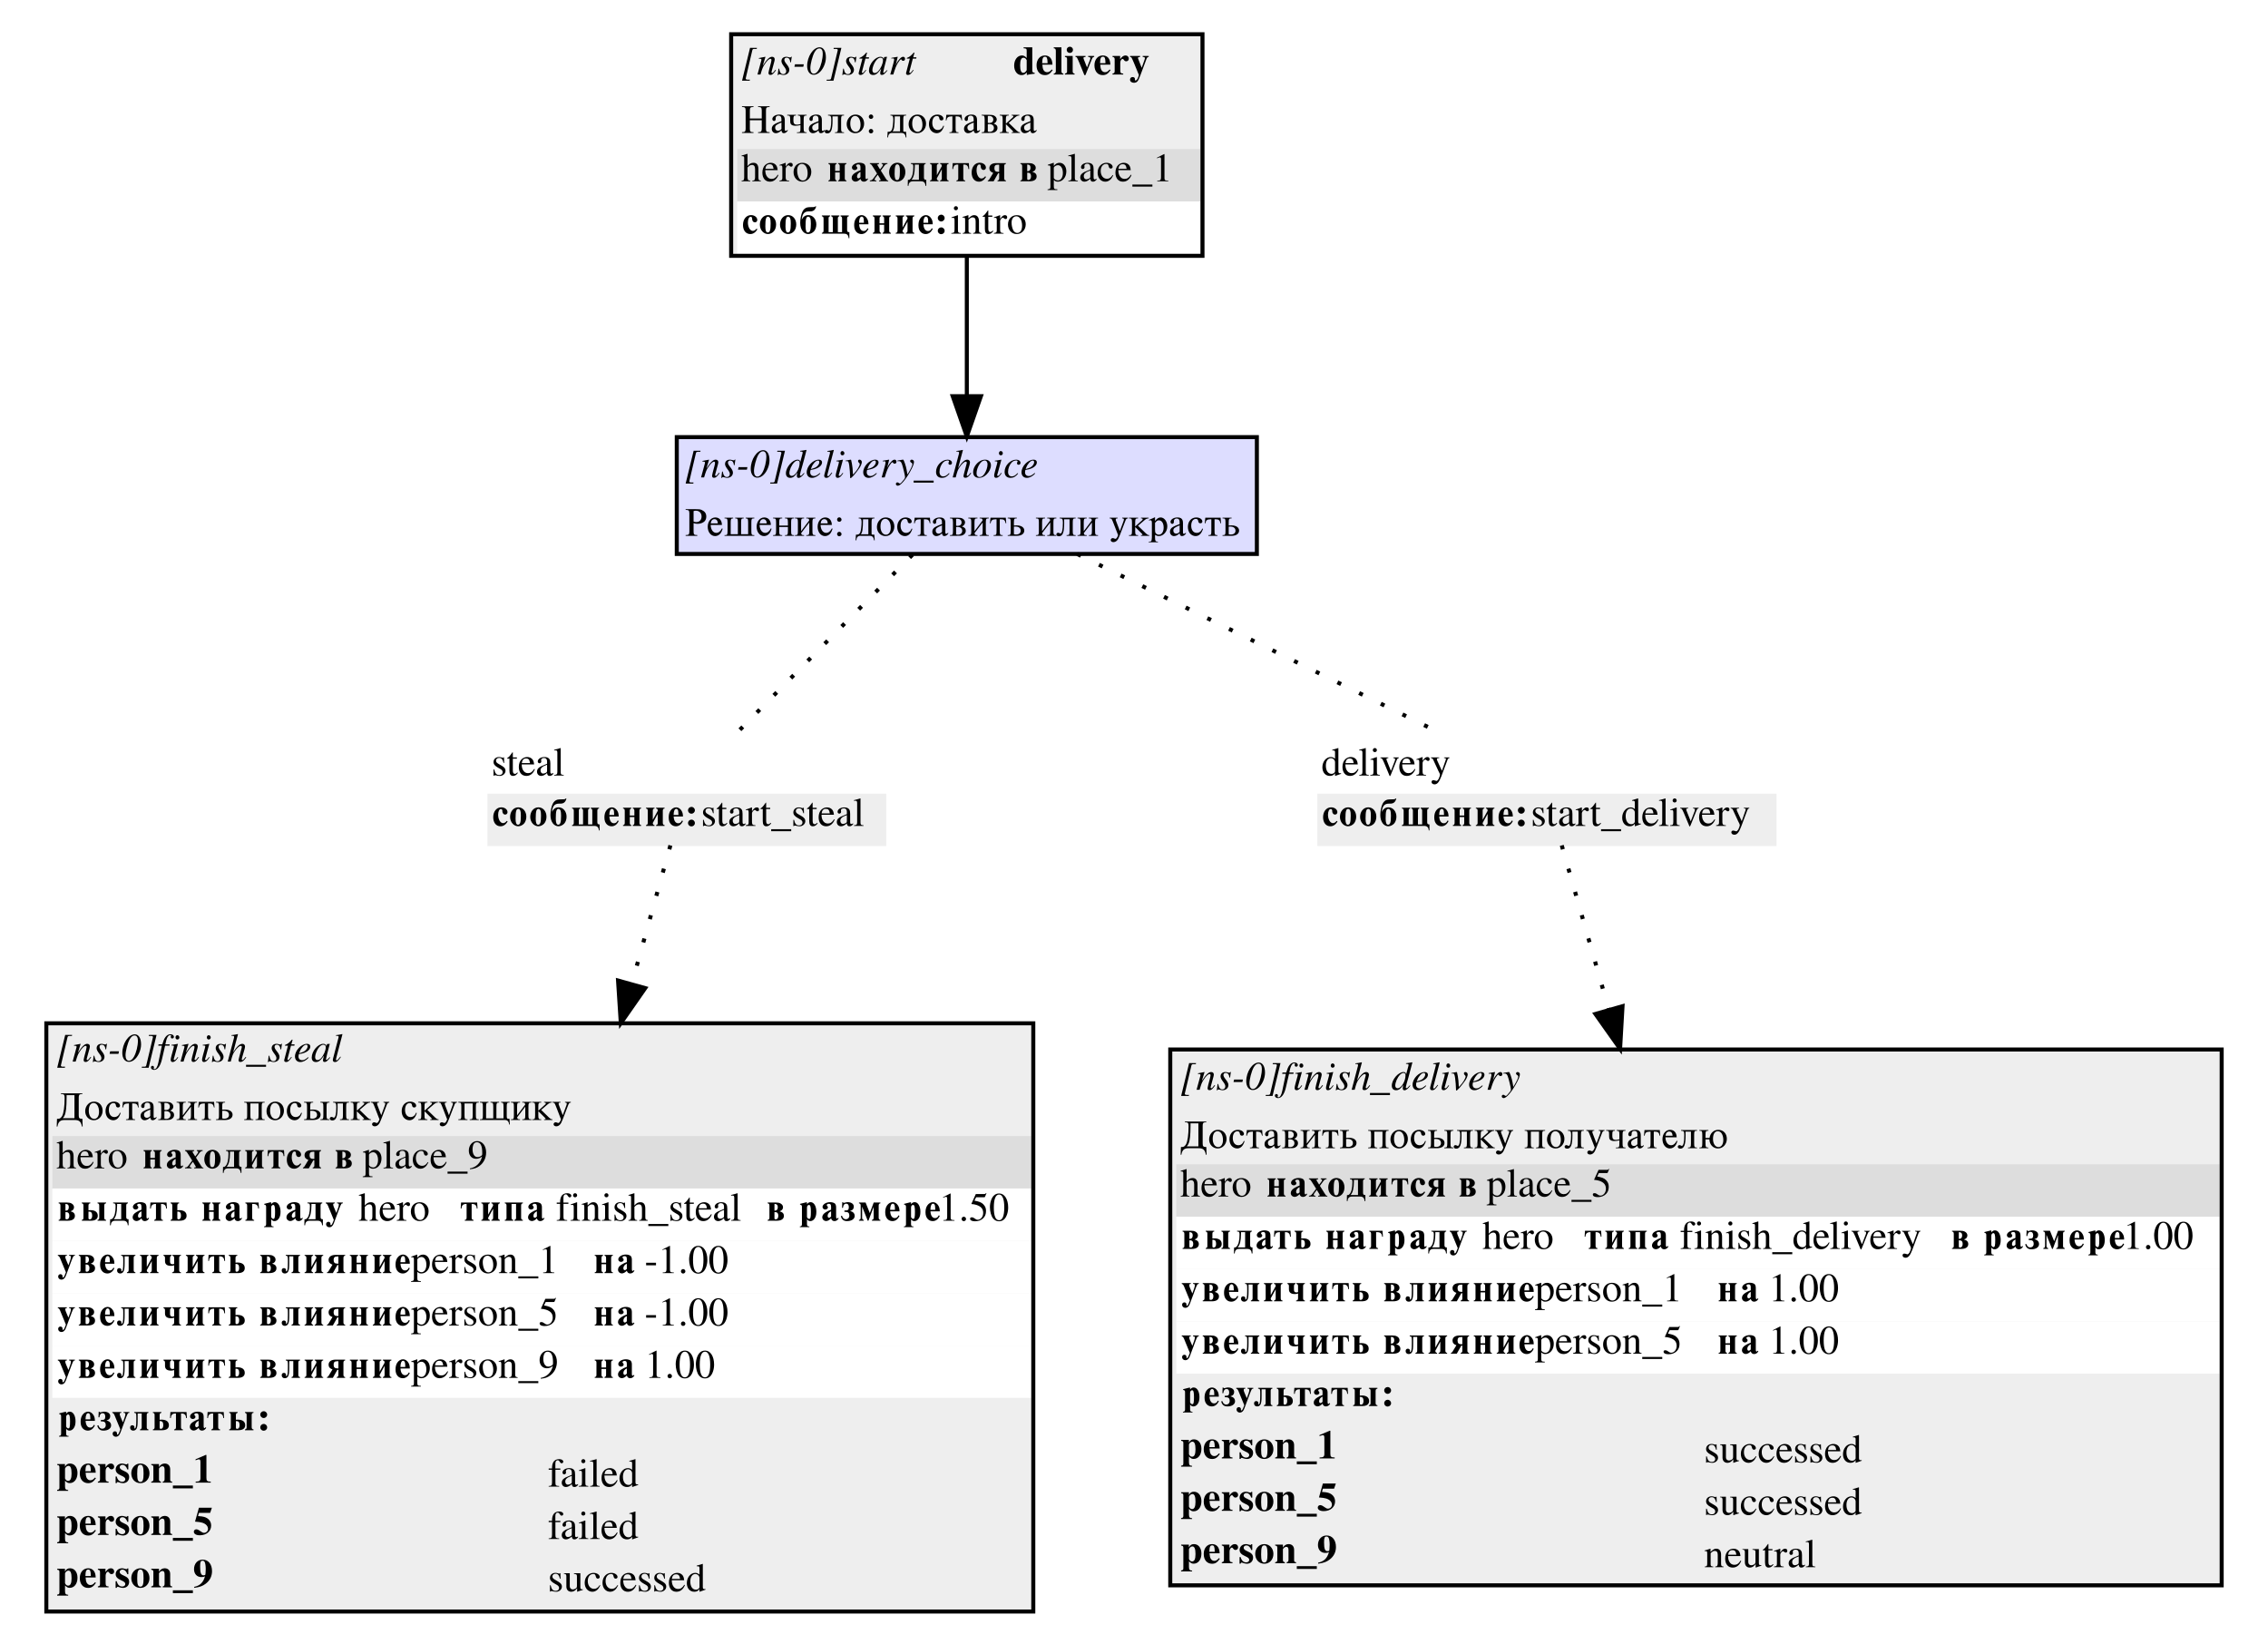
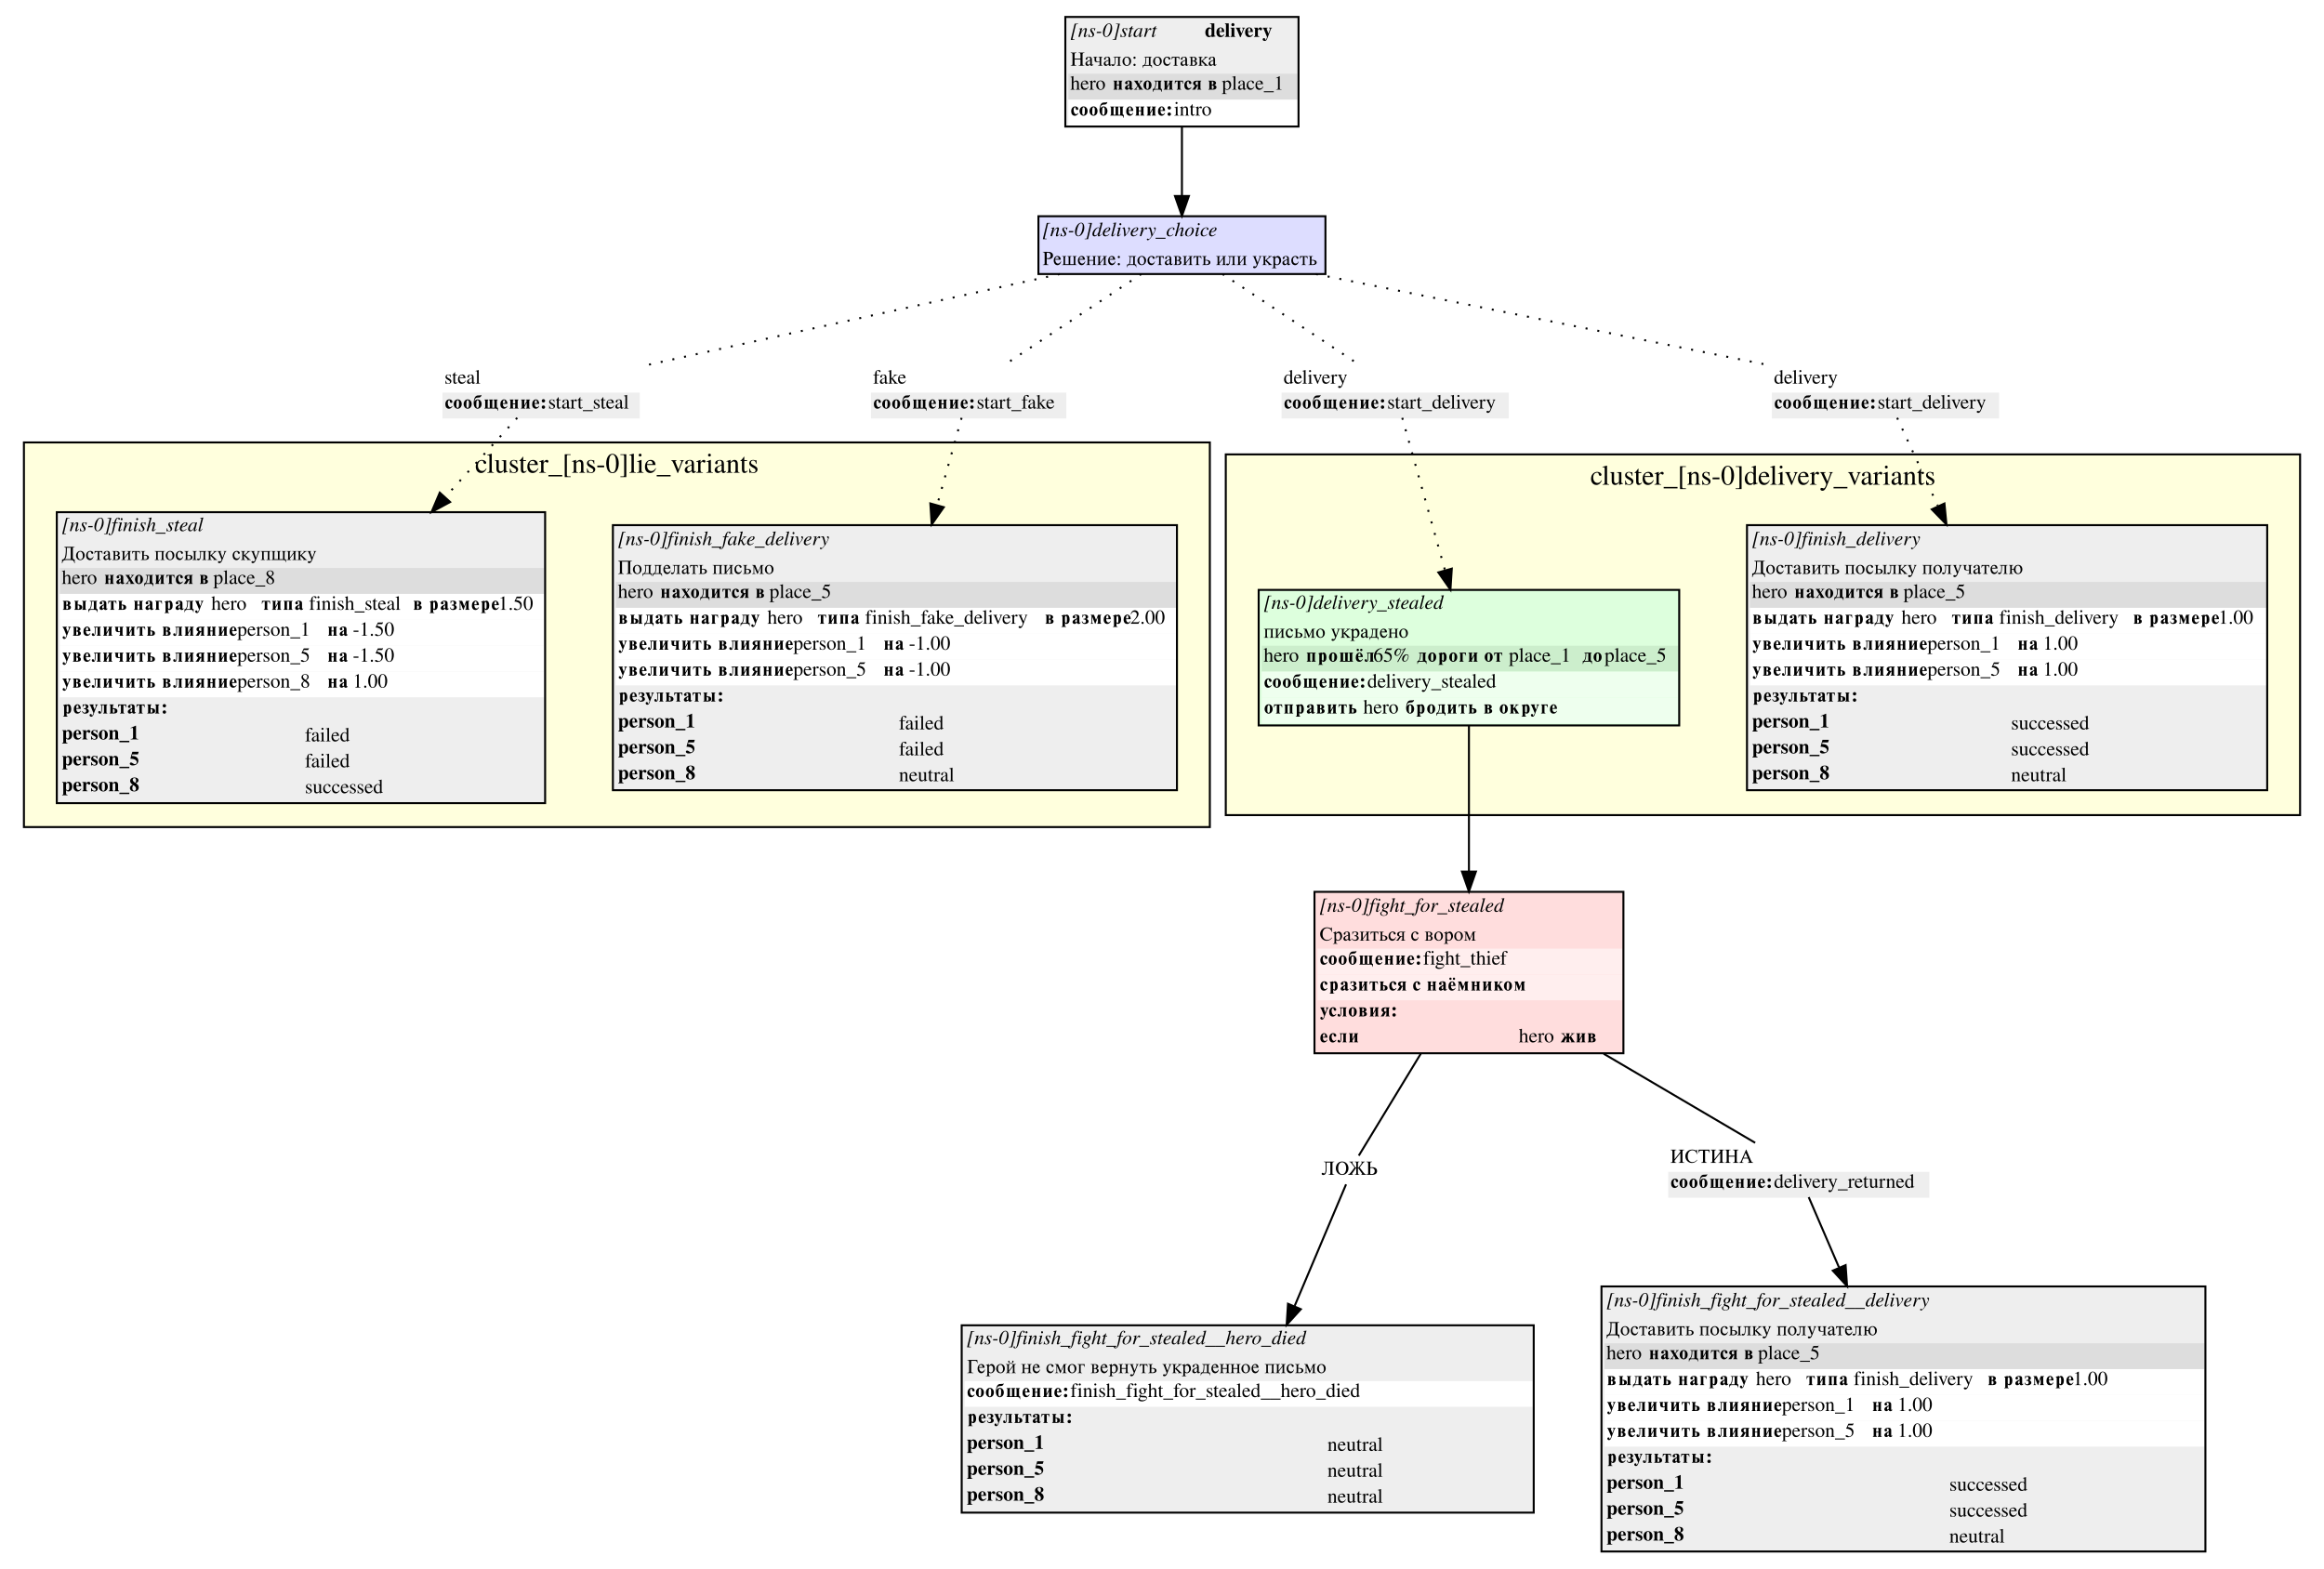
- <svg xmlns="http://www.w3.org/2000/svg" width="563pt" height="408pt" viewBox="0.00 0.00 563.00 408.00">
-   <g id="graph0" class="graph" transform="scale(1 1) rotate(0) translate(4 404)">
-     <polygon fill="white" stroke="white" points="-4,4 -4,-404 559,-404 559,4 -4,4" />
+ <svg xmlns="http://www.w3.org/2000/svg" width="1166pt" height="787pt" viewBox="0.00 0.00 1166.00 787.00">
+   <g id="graph0" class="graph" transform="scale(1 1) rotate(0) translate(4 783)">
+     <polygon fill="white" stroke="white" points="-4,4 -4,-783 1162,-783 1162,4 -4,4" />
+     <g id="clust2" class="cluster">
+       <polygon fill="#ffffdd" stroke="black" points="611,-374 611,-555 1150,-555 1150,-374 611,-374" />
+       <text text-anchor="middle" x="880.5" y="-539.8" font-family="Times,serif" font-size="14.00">cluster_[ns-0]delivery_variants</text>
+     </g>
+     <g id="clust1" class="cluster">
+       <polygon fill="#ffffdd" stroke="black" points="8,-368 8,-561 603,-561 603,-368 8,-368" />
+       <text text-anchor="middle" x="305.5" y="-545.8" font-family="Times,serif" font-size="14.00">cluster_[ns-0]lie_variants</text>
+     </g>
    <g id="node1" class="node">
-       <polygon fill="#eeeeee" stroke="none" points="7.5,-4 7.5,-150 252.5,-150 252.5,-4 7.5,-4" />
-       <text text-anchor="start" x="10" y="-140.5" font-family="Times,serif" font-style="italic" font-size="10.00">[ns-0]finish_steal</text>
-       <text text-anchor="start" x="10" y="-126" font-family="Times,serif" font-size="10.00">Доставить посылку скупщику</text>
-       <polygon fill="#dddddd" stroke="none" points="9,-109 9,-122 252,-122 252,-109 9,-109" />
-       <text text-anchor="start" x="10" y="-114" font-family="Times,serif" font-size="10.00">hero </text>
-       <text text-anchor="start" x="31" y="-114" font-family="Times,serif" font-weight="bold" font-size="10.00">находится в</text>
-       <text text-anchor="start" x="86" y="-114" font-family="Times,serif" font-size="10.00"> place_9</text>
-       <polygon fill="#ffffff" stroke="none" points="9,-96 9,-109 252,-109 252,-96 9,-96" />
-       <text text-anchor="start" x="10" y="-101" font-family="Times,serif" font-weight="bold" font-size="10.00">выдать награду </text>
-       <text text-anchor="start" x="85" y="-101" font-family="Times,serif" font-size="10.00">  hero </text>
-       <text text-anchor="start" x="110" y="-101" font-family="Times,serif" font-weight="bold" font-size="10.00">типа </text>
-       <text text-anchor="start" x="134" y="-101" font-family="Times,serif" font-size="10.00"> finish_steal </text>
-       <text text-anchor="start" x="186" y="-101" font-family="Times,serif" font-weight="bold" font-size="10.00">в размере</text>
-       <text text-anchor="start" x="229" y="-101" font-family="Times,serif" font-size="10.00"> 1.50</text>
-       <polygon fill="#ffffff" stroke="none" points="9,-83 9,-96 252,-96 252,-83 9,-83" />
-       <text text-anchor="start" x="10" y="-88" font-family="Times,serif" font-weight="bold" font-size="10.00">увеличить влияние </text>
-       <text text-anchor="start" x="98" y="-88" font-family="Times,serif" font-size="10.00">  person_1 </text>
-       <text text-anchor="start" x="143" y="-88" font-family="Times,serif" font-weight="bold" font-size="10.00">на </text>
-       <text text-anchor="start" x="156" y="-88" font-family="Times,serif" font-size="10.00"> -1.00</text>
-       <polygon fill="#ffffff" stroke="none" points="9,-70 9,-83 252,-83 252,-70 9,-70" />
-       <text text-anchor="start" x="10" y="-75" font-family="Times,serif" font-weight="bold" font-size="10.00">увеличить влияние </text>
-       <text text-anchor="start" x="98" y="-75" font-family="Times,serif" font-size="10.00">  person_5 </text>
-       <text text-anchor="start" x="143" y="-75" font-family="Times,serif" font-weight="bold" font-size="10.00">на </text>
-       <text text-anchor="start" x="156" y="-75" font-family="Times,serif" font-size="10.00"> -1.00</text>
-       <polygon fill="#ffffff" stroke="none" points="9,-57 9,-70 252,-70 252,-57 9,-57" />
-       <text text-anchor="start" x="10" y="-62" font-family="Times,serif" font-weight="bold" font-size="10.00">увеличить влияние </text>
-       <text text-anchor="start" x="98" y="-62" font-family="Times,serif" font-size="10.00">  person_9 </text>
-       <text text-anchor="start" x="143" y="-62" font-family="Times,serif" font-weight="bold" font-size="10.00">на </text>
-       <text text-anchor="start" x="156" y="-62" font-family="Times,serif" font-size="10.00"> 1.00</text>
-       <polygon fill="#eeeeee" stroke="none" points="9,-44 9,-57 252,-57 252,-44 9,-44" />
-       <text text-anchor="start" x="10" y="-49" font-family="Times,serif" font-weight="bold" font-size="10.00">результаты:</text>
-       <text text-anchor="start" x="10" y="-36" font-family="Times,serif" font-weight="bold" font-size="10.00">person_1</text>
-       <text text-anchor="start" x="132" y="-35" font-family="Times,serif" font-size="10.00">failed</text>
-       <text text-anchor="start" x="10" y="-23" font-family="Times,serif" font-weight="bold" font-size="10.00">person_5</text>
-       <text text-anchor="start" x="132" y="-22" font-family="Times,serif" font-size="10.00">failed</text>
-       <text text-anchor="start" x="10" y="-10" font-family="Times,serif" font-weight="bold" font-size="10.00">person_9</text>
-       <text text-anchor="start" x="132" y="-9" font-family="Times,serif" font-size="10.00">successed</text>
-       <polygon fill="none" stroke="black" points="7.5,-4 7.5,-150 252.5,-150 252.5,-4 7.5,-4" />
+       <polygon fill="#ffdddd" stroke="none" points="655.5,-254.5 655.5,-335.5 810.5,-335.5 810.5,-254.5 655.5,-254.5" />
+       <text text-anchor="start" x="658" y="-325.5" font-family="Times,serif" font-style="italic" font-size="10.00">[ns-0]fight_for_stealed</text>
+       <text text-anchor="start" x="658" y="-311" font-family="Times,serif" font-size="10.00">Сразиться с вором</text>
+       <polygon fill="#ffeeee" stroke="none" points="657,-294 657,-307 810,-307 810,-294 657,-294" />
+       <text text-anchor="start" x="658" y="-299" font-family="Times,serif" font-weight="bold" font-size="10.00">сообщение:</text>
+       <text text-anchor="start" x="710" y="-299" font-family="Times,serif" font-size="10.00"> fight_thief</text>
+       <polygon fill="#ffeeee" stroke="none" points="657,-281 657,-294 810,-294 810,-281 657,-281" />
+       <text text-anchor="start" x="658" y="-286" font-family="Times,serif" font-weight="bold" font-size="10.00">сразиться с наёмником</text>
+       <polygon fill="#ffdddd" stroke="none" points="657,-268 657,-281 810,-281 810,-268 657,-268" />
+       <text text-anchor="start" x="658" y="-273" font-family="Times,serif" font-weight="bold" font-size="10.00">условия:</text>
+       <text text-anchor="start" x="658" y="-260" font-family="Times,serif" font-weight="bold" font-size="10.00">если </text>
+       <polygon fill="#ffdddd" stroke="none" points="757,-255 757,-268 810,-268 810,-255 757,-255" />
+       <text text-anchor="start" x="758" y="-260" font-family="Times,serif" font-size="10.00">hero </text>
+       <text text-anchor="start" x="779" y="-260" font-family="Times,serif" font-weight="bold" font-size="10.00">жив</text>
+       <polygon fill="none" stroke="black" points="655.5,-254.5 655.5,-335.5 810.5,-335.5 810.5,-254.5 655.5,-254.5" />
+     </g>
+     <g id="node10" class="node">
+       <polygon fill="#ffffff" stroke="none" points="658,-189 658,-203 691,-203 691,-189 658,-189" />
+       <text text-anchor="start" x="659" y="-193.5" font-family="Times,serif" font-size="10.00">ЛОЖЬ</text>
+     </g>
+     <g id="edge1" class="edge">
+       <path fill="none" stroke="black" d="M708.832,-254.267C696.994,-234.803 683.97,-213.392 677.733,-203.138" />
+     </g>
+     <g id="node14" class="node">
+       <polygon fill="#ffffff" stroke="none" points="833,-195 833,-209 964,-209 964,-195 833,-195" />
+       <text text-anchor="start" x="834" y="-199.5" font-family="Times,serif" font-size="10.00">ИСТИНА</text>
+       <polygon fill="#eeeeee" stroke="none" points="833,-182 833,-195 964,-195 964,-182 833,-182" />
+       <text text-anchor="start" x="834" y="-187" font-family="Times,serif" font-weight="bold" font-size="10.00">сообщение:</text>
+       <text text-anchor="start" x="886" y="-187" font-family="Times,serif" font-size="10.00"> delivery_returned</text>
+     </g>
+     <g id="edge9" class="edge">
+       <path fill="none" stroke="black" d="M800.588,-254.267C827.821,-238.257 857.297,-220.928 876.608,-209.576" />
    </g>
    <g id="node2" class="node">
-       <polygon fill="#eeeeee" stroke="none" points="177.5,-340.5 177.5,-395.5 294.5,-395.5 294.5,-340.5 177.5,-340.5" />
-       <text text-anchor="start" x="180" y="-385.5" font-family="Times,serif" font-style="italic" font-size="10.00">[ns-0]start</text>
-       <text text-anchor="start" x="247.5" y="-385.5" font-family="Times,serif" font-weight="bold" font-size="10.00">delivery</text>
-       <text text-anchor="start" x="180" y="-371" font-family="Times,serif" font-size="10.00">Начало: доставка</text>
-       <polygon fill="#dddddd" stroke="none" points="179,-354 179,-367 294,-367 294,-354 179,-354" />
-       <text text-anchor="start" x="180" y="-359" font-family="Times,serif" font-size="10.00">hero </text>
-       <text text-anchor="start" x="201" y="-359" font-family="Times,serif" font-weight="bold" font-size="10.00">находится в</text>
-       <text text-anchor="start" x="256" y="-359" font-family="Times,serif" font-size="10.00"> place_1</text>
-       <polygon fill="#ffffff" stroke="none" points="179,-341 179,-354 294,-354 294,-341 179,-341" />
-       <text text-anchor="start" x="180" y="-346" font-family="Times,serif" font-weight="bold" font-size="10.00">сообщение:</text>
-       <text text-anchor="start" x="232" y="-346" font-family="Times,serif" font-size="10.00"> intro</text>
-       <polygon fill="none" stroke="black" points="177.5,-340.5 177.5,-395.5 294.5,-395.5 294.5,-340.5 177.5,-340.5" />
+       <polygon fill="#eeeeee" stroke="none" points="24.5,-380 24.5,-526 269.5,-526 269.5,-380 24.5,-380" />
+       <text text-anchor="start" x="27" y="-516.5" font-family="Times,serif" font-style="italic" font-size="10.00">[ns-0]finish_steal</text>
+       <text text-anchor="start" x="27" y="-502" font-family="Times,serif" font-size="10.00">Доставить посылку скупщику</text>
+       <polygon fill="#dddddd" stroke="none" points="26,-485 26,-498 269,-498 269,-485 26,-485" />
+       <text text-anchor="start" x="27" y="-490" font-family="Times,serif" font-size="10.00">hero </text>
+       <text text-anchor="start" x="48" y="-490" font-family="Times,serif" font-weight="bold" font-size="10.00">находится в</text>
+       <text text-anchor="start" x="103" y="-490" font-family="Times,serif" font-size="10.00"> place_8</text>
+       <polygon fill="#ffffff" stroke="none" points="26,-472 26,-485 269,-485 269,-472 26,-472" />
+       <text text-anchor="start" x="27" y="-477" font-family="Times,serif" font-weight="bold" font-size="10.00">выдать награду </text>
+       <text text-anchor="start" x="102" y="-477" font-family="Times,serif" font-size="10.00">  hero </text>
+       <text text-anchor="start" x="127" y="-477" font-family="Times,serif" font-weight="bold" font-size="10.00">типа </text>
+       <text text-anchor="start" x="151" y="-477" font-family="Times,serif" font-size="10.00"> finish_steal </text>
+       <text text-anchor="start" x="203" y="-477" font-family="Times,serif" font-weight="bold" font-size="10.00">в размере</text>
+       <text text-anchor="start" x="246" y="-477" font-family="Times,serif" font-size="10.00"> 1.50</text>
+       <polygon fill="#ffffff" stroke="none" points="26,-459 26,-472 269,-472 269,-459 26,-459" />
+       <text text-anchor="start" x="27" y="-464" font-family="Times,serif" font-weight="bold" font-size="10.00">увеличить влияние </text>
+       <text text-anchor="start" x="115" y="-464" font-family="Times,serif" font-size="10.00">  person_1 </text>
+       <text text-anchor="start" x="160" y="-464" font-family="Times,serif" font-weight="bold" font-size="10.00">на </text>
+       <text text-anchor="start" x="173" y="-464" font-family="Times,serif" font-size="10.00"> -1.50</text>
+       <polygon fill="#ffffff" stroke="none" points="26,-446 26,-459 269,-459 269,-446 26,-446" />
+       <text text-anchor="start" x="27" y="-451" font-family="Times,serif" font-weight="bold" font-size="10.00">увеличить влияние </text>
+       <text text-anchor="start" x="115" y="-451" font-family="Times,serif" font-size="10.00">  person_5 </text>
+       <text text-anchor="start" x="160" y="-451" font-family="Times,serif" font-weight="bold" font-size="10.00">на </text>
+       <text text-anchor="start" x="173" y="-451" font-family="Times,serif" font-size="10.00"> -1.50</text>
+       <polygon fill="#ffffff" stroke="none" points="26,-433 26,-446 269,-446 269,-433 26,-433" />
+       <text text-anchor="start" x="27" y="-438" font-family="Times,serif" font-weight="bold" font-size="10.00">увеличить влияние </text>
+       <text text-anchor="start" x="115" y="-438" font-family="Times,serif" font-size="10.00">  person_8 </text>
+       <text text-anchor="start" x="160" y="-438" font-family="Times,serif" font-weight="bold" font-size="10.00">на </text>
+       <text text-anchor="start" x="173" y="-438" font-family="Times,serif" font-size="10.00"> 1.00</text>
+       <polygon fill="#eeeeee" stroke="none" points="26,-420 26,-433 269,-433 269,-420 26,-420" />
+       <text text-anchor="start" x="27" y="-425" font-family="Times,serif" font-weight="bold" font-size="10.00">результаты:</text>
+       <text text-anchor="start" x="27" y="-412" font-family="Times,serif" font-weight="bold" font-size="10.00">person_1</text>
+       <text text-anchor="start" x="149" y="-411" font-family="Times,serif" font-size="10.00">failed</text>
+       <text text-anchor="start" x="27" y="-399" font-family="Times,serif" font-weight="bold" font-size="10.00">person_5</text>
+       <text text-anchor="start" x="149" y="-398" font-family="Times,serif" font-size="10.00">failed</text>
+       <text text-anchor="start" x="27" y="-386" font-family="Times,serif" font-weight="bold" font-size="10.00">person_8</text>
+       <text text-anchor="start" x="149" y="-385" font-family="Times,serif" font-size="10.00">successed</text>
+       <polygon fill="none" stroke="black" points="24.5,-380 24.5,-526 269.5,-526 269.5,-380 24.5,-380" />
    </g>
    <g id="node3" class="node">
-       <polygon fill="#ddddff" stroke="none" points="164,-266.5 164,-295.5 308,-295.5 308,-266.5 164,-266.5" />
-       <text text-anchor="start" x="166" y="-285.5" font-family="Times,serif" font-style="italic" font-size="10.00">[ns-0]delivery_choice</text>
-       <text text-anchor="start" x="166" y="-271" font-family="Times,serif" font-size="10.00">Решение: доставить или украсть</text>
-       <polygon fill="none" stroke="black" points="164,-266.5 164,-295.5 308,-295.5 308,-266.5 164,-266.5" />
+       <polygon fill="#eeeeee" stroke="none" points="799.5,-4.5 799.5,-137.5 1102.5,-137.5 1102.5,-4.5 799.5,-4.5" />
+       <text text-anchor="start" x="802" y="-127.5" font-family="Times,serif" font-style="italic" font-size="10.00">[ns-0]finish_fight_for_stealed__delivery</text>
+       <text text-anchor="start" x="802" y="-113" font-family="Times,serif" font-size="10.00">Доставить посылку получателю</text>
+       <polygon fill="#dddddd" stroke="none" points="801,-96 801,-109 1102,-109 1102,-96 801,-96" />
+       <text text-anchor="start" x="802" y="-101" font-family="Times,serif" font-size="10.00">hero </text>
+       <text text-anchor="start" x="823" y="-101" font-family="Times,serif" font-weight="bold" font-size="10.00">находится в</text>
+       <text text-anchor="start" x="878" y="-101" font-family="Times,serif" font-size="10.00"> place_5</text>
+       <polygon fill="#ffffff" stroke="none" points="801,-83 801,-96 1102,-96 1102,-83 801,-83" />
+       <text text-anchor="start" x="802" y="-88" font-family="Times,serif" font-weight="bold" font-size="10.00">выдать награду </text>
+       <text text-anchor="start" x="877" y="-88" font-family="Times,serif" font-size="10.00">  hero </text>
+       <text text-anchor="start" x="902" y="-88" font-family="Times,serif" font-weight="bold" font-size="10.00">типа </text>
+       <text text-anchor="start" x="926" y="-88" font-family="Times,serif" font-size="10.00"> finish_delivery </text>
+       <text text-anchor="start" x="993" y="-88" font-family="Times,serif" font-weight="bold" font-size="10.00">в размере</text>
+       <text text-anchor="start" x="1036" y="-88" font-family="Times,serif" font-size="10.00"> 1.00</text>
+       <polygon fill="#ffffff" stroke="none" points="801,-70 801,-83 1102,-83 1102,-70 801,-70" />
+       <text text-anchor="start" x="802" y="-75" font-family="Times,serif" font-weight="bold" font-size="10.00">увеличить влияние </text>
+       <text text-anchor="start" x="890" y="-75" font-family="Times,serif" font-size="10.00">  person_1 </text>
+       <text text-anchor="start" x="935" y="-75" font-family="Times,serif" font-weight="bold" font-size="10.00">на </text>
+       <text text-anchor="start" x="948" y="-75" font-family="Times,serif" font-size="10.00"> 1.00</text>
+       <polygon fill="#ffffff" stroke="none" points="801,-57 801,-70 1102,-70 1102,-57 801,-57" />
+       <text text-anchor="start" x="802" y="-62" font-family="Times,serif" font-weight="bold" font-size="10.00">увеличить влияние </text>
+       <text text-anchor="start" x="890" y="-62" font-family="Times,serif" font-size="10.00">  person_5 </text>
+       <text text-anchor="start" x="935" y="-62" font-family="Times,serif" font-weight="bold" font-size="10.00">на </text>
+       <text text-anchor="start" x="948" y="-62" font-family="Times,serif" font-size="10.00"> 1.00</text>
+       <polygon fill="#eeeeee" stroke="none" points="801,-44 801,-57 1102,-57 1102,-44 801,-44" />
+       <text text-anchor="start" x="802" y="-49" font-family="Times,serif" font-weight="bold" font-size="10.00">результаты:</text>
+       <text text-anchor="start" x="802" y="-36" font-family="Times,serif" font-weight="bold" font-size="10.00">person_1</text>
+       <text text-anchor="start" x="974" y="-35" font-family="Times,serif" font-size="10.00">successed</text>
+       <text text-anchor="start" x="802" y="-23" font-family="Times,serif" font-weight="bold" font-size="10.00">person_5</text>
+       <text text-anchor="start" x="974" y="-22" font-family="Times,serif" font-size="10.00">successed</text>
+       <text text-anchor="start" x="802" y="-10" font-family="Times,serif" font-weight="bold" font-size="10.00">person_8</text>
+       <text text-anchor="start" x="974" y="-9" font-family="Times,serif" font-size="10.00">neutral</text>
+       <polygon fill="none" stroke="black" points="799.5,-4.5 799.5,-137.5 1102.5,-137.5 1102.5,-4.5 799.5,-4.5" />
+     </g>
+     <g id="node4" class="node">
+       <polygon fill="#eeeeee" stroke="none" points="530.5,-719.5 530.5,-774.5 647.5,-774.5 647.5,-719.5 530.5,-719.5" />
+       <text text-anchor="start" x="533" y="-764.5" font-family="Times,serif" font-style="italic" font-size="10.00">[ns-0]start</text>
+       <text text-anchor="start" x="600.5" y="-764.5" font-family="Times,serif" font-weight="bold" font-size="10.00">delivery</text>
+       <text text-anchor="start" x="533" y="-750" font-family="Times,serif" font-size="10.00">Начало: доставка</text>
+       <polygon fill="#dddddd" stroke="none" points="532,-733 532,-746 647,-746 647,-733 532,-733" />
+       <text text-anchor="start" x="533" y="-738" font-family="Times,serif" font-size="10.00">hero </text>
+       <text text-anchor="start" x="554" y="-738" font-family="Times,serif" font-weight="bold" font-size="10.00">находится в</text>
+       <text text-anchor="start" x="609" y="-738" font-family="Times,serif" font-size="10.00"> place_1</text>
+       <polygon fill="#ffffff" stroke="none" points="532,-720 532,-733 647,-733 647,-720 532,-720" />
+       <text text-anchor="start" x="533" y="-725" font-family="Times,serif" font-weight="bold" font-size="10.00">сообщение:</text>
+       <text text-anchor="start" x="585" y="-725" font-family="Times,serif" font-size="10.00"> intro</text>
+       <polygon fill="none" stroke="black" points="530.5,-719.5 530.5,-774.5 647.5,-774.5 647.5,-719.5 530.5,-719.5" />
+     </g>
+     <g id="node7" class="node">
+       <polygon fill="#ddddff" stroke="none" points="517,-645.5 517,-674.5 661,-674.5 661,-645.5 517,-645.5" />
+       <text text-anchor="start" x="519" y="-664.5" font-family="Times,serif" font-style="italic" font-size="10.00">[ns-0]delivery_choice</text>
+       <text text-anchor="start" x="519" y="-650" font-family="Times,serif" font-size="10.00">Решение: доставить или украсть</text>
+       <polygon fill="none" stroke="black" points="517,-645.5 517,-674.5 661,-674.5 661,-645.5 517,-645.5" />
+     </g>
+     <g id="edge11" class="edge">
+       <path fill="none" stroke="black" d="M589,-719.105C589,-708.132 589,-695.546 589,-684.9" />
+       <polygon fill="black" stroke="black" points="592.5,-684.657 589,-674.657 585.5,-684.657 592.5,-684.657" />
+     </g>
+     <g id="node5" class="node">
+       <polygon fill="#ddffdd" stroke="none" points="627.5,-419 627.5,-487 838.5,-487 838.5,-419 627.5,-419" />
+       <text text-anchor="start" x="630" y="-477.5" font-family="Times,serif" font-style="italic" font-size="10.00">[ns-0]delivery_stealed</text>
+       <text text-anchor="start" x="630" y="-463" font-family="Times,serif" font-size="10.00">письмо украдено</text>
+       <polygon fill="#cceecc" stroke="none" points="629,-446 629,-459 838,-459 838,-446 629,-446" />
+       <text text-anchor="start" x="630" y="-451" font-family="Times,serif" font-size="10.00">hero </text>
+       <text text-anchor="start" x="651" y="-451" font-family="Times,serif" font-weight="bold" font-size="10.00">прошёл</text>
+       <text text-anchor="start" x="685" y="-451" font-family="Times,serif" font-size="10.00"> 65%</text>
+       <text text-anchor="start" x="707" y="-451" font-family="Times,serif" font-weight="bold" font-size="10.00"> дороги от</text>
+       <text text-anchor="start" x="753" y="-451" font-family="Times,serif" font-size="10.00"> place_1 </text>
+       <text text-anchor="start" x="790" y="-451" font-family="Times,serif" font-weight="bold" font-size="10.00">до</text>
+       <text text-anchor="start" x="801" y="-451" font-family="Times,serif" font-size="10.00"> place_5</text>
+       <polygon fill="#eeffee" stroke="none" points="629,-433 629,-446 838,-446 838,-433 629,-433" />
+       <text text-anchor="start" x="630" y="-438" font-family="Times,serif" font-weight="bold" font-size="10.00">сообщение:</text>
+       <text text-anchor="start" x="682" y="-438" font-family="Times,serif" font-size="10.00"> delivery_stealed</text>
+       <polygon fill="#eeffee" stroke="none" points="629,-420 629,-433 838,-433 838,-420 629,-420" />
+       <text text-anchor="start" x="630" y="-425" font-family="Times,serif" font-weight="bold" font-size="10.00">отправить </text>
+       <text text-anchor="start" x="680" y="-425" font-family="Times,serif" font-size="10.00"> hero</text>
+       <text text-anchor="start" x="701" y="-425" font-family="Times,serif" font-weight="bold" font-size="10.00">бродить в округе</text>
+       <polygon fill="none" stroke="black" points="627.5,-419 627.5,-487 838.5,-487 838.5,-419 627.5,-419" />
+     </g>
+     <g id="edge14" class="edge">
+       <path fill="none" stroke="black" d="M733,-418.916C733,-397.725 733,-369.824 733,-345.962" />
+       <polygon fill="black" stroke="black" points="736.5,-345.668 733,-335.668 729.5,-345.668 736.5,-345.668" />
+     </g>
+     <g id="node6" class="node">
+       <polygon fill="#eeeeee" stroke="none" points="478.5,-24 478.5,-118 765.5,-118 765.5,-24 478.5,-24" />
+       <text text-anchor="start" x="481" y="-108.5" font-family="Times,serif" font-style="italic" font-size="10.00">[ns-0]finish_fight_for_stealed__hero_died</text>
+       <text text-anchor="start" x="481" y="-94" font-family="Times,serif" font-size="10.00">Герой не смог вернуть украденное письмо</text>
+       <polygon fill="#ffffff" stroke="none" points="480,-77 480,-90 765,-90 765,-77 480,-77" />
+       <text text-anchor="start" x="481" y="-82" font-family="Times,serif" font-weight="bold" font-size="10.00">сообщение:</text>
+       <text text-anchor="start" x="533" y="-82" font-family="Times,serif" font-size="10.00"> finish_fight_for_stealed__hero_died</text>
+       <polygon fill="#eeeeee" stroke="none" points="480,-64 480,-77 765,-77 765,-64 480,-64" />
+       <text text-anchor="start" x="481" y="-69" font-family="Times,serif" font-weight="bold" font-size="10.00">результаты:</text>
+       <text text-anchor="start" x="481" y="-56" font-family="Times,serif" font-weight="bold" font-size="10.00">person_1</text>
+       <text text-anchor="start" x="662" y="-55" font-family="Times,serif" font-size="10.00">neutral</text>
+       <text text-anchor="start" x="481" y="-43" font-family="Times,serif" font-weight="bold" font-size="10.00">person_5</text>
+       <text text-anchor="start" x="662" y="-42" font-family="Times,serif" font-size="10.00">neutral</text>
+       <text text-anchor="start" x="481" y="-30" font-family="Times,serif" font-weight="bold" font-size="10.00">person_8</text>
+       <text text-anchor="start" x="662" y="-29" font-family="Times,serif" font-size="10.00">neutral</text>
+       <polygon fill="none" stroke="black" points="478.5,-24 478.5,-118 765.5,-118 765.5,-24 478.5,-24" />
+     </g>
+     <g id="node11" class="node">
+       <polygon fill="#ffffff" stroke="none" points="218,-586 218,-600 317,-600 317,-586 218,-586" />
+       <text text-anchor="start" x="219" y="-590.5" font-family="Times,serif" font-size="10.00">steal</text>
+       <polygon fill="#eeeeee" stroke="none" points="218,-573 218,-586 317,-586 317,-573 218,-573" />
+       <text text-anchor="start" x="219" y="-578" font-family="Times,serif" font-weight="bold" font-size="10.00">сообщение:</text>
+       <text text-anchor="start" x="271" y="-578" font-family="Times,serif" font-size="10.00"> start_steal</text>
    </g>
    <g id="edge3" class="edge">
-       <path fill="none" stroke="black" d="M236,-340.105C236,-329.132 236,-316.546 236,-305.9" />
-       <polygon fill="black" stroke="black" points="239.5,-305.657 236,-295.657 232.5,-305.657 239.5,-305.657" />
-     </g>
-     <g id="node5" class="node">
-       <polygon fill="#ffffff" stroke="none" points="117,-207 117,-221 216,-221 216,-207 117,-207" />
-       <text text-anchor="start" x="118" y="-211.5" font-family="Times,serif" font-size="10.00">steal</text>
-       <polygon fill="#eeeeee" stroke="none" points="117,-194 117,-207 216,-207 216,-194 117,-194" />
-       <text text-anchor="start" x="118" y="-199" font-family="Times,serif" font-weight="bold" font-size="10.00">сообщение:</text>
-       <text text-anchor="start" x="170" y="-199" font-family="Times,serif" font-size="10.00"> start_steal</text>
-     </g>
-     <g id="edge1" class="edge">
-       <path fill="none" stroke="black" stroke-dasharray="1,5" d="M222.503,-266.31C209.79,-253.416 190.897,-234.252 178.515,-221.693" />
-     </g>
-     <g id="node6" class="node">
-       <polygon fill="#ffffff" stroke="none" points="323,-207 323,-221 437,-221 437,-207 323,-207" />
-       <text text-anchor="start" x="324" y="-211.5" font-family="Times,serif" font-size="10.00">delivery</text>
-       <polygon fill="#eeeeee" stroke="none" points="323,-194 323,-207 437,-207 437,-194 323,-194" />
-       <text text-anchor="start" x="324" y="-199" font-family="Times,serif" font-weight="bold" font-size="10.00">сообщение:</text>
-       <text text-anchor="start" x="376" y="-199" font-family="Times,serif" font-size="10.00"> start_delivery</text>
+       <path fill="none" stroke="black" stroke-dasharray="1,5" d="M527.676,-645.478C466.457,-631.98 373.539,-611.491 316.751,-598.97" />
+     </g>
+     <g id="node12" class="node">
+       <polygon fill="#ffffff" stroke="none" points="639,-586 639,-600 753,-600 753,-586 639,-586" />
+       <text text-anchor="start" x="640" y="-590.5" font-family="Times,serif" font-size="10.00">delivery</text>
+       <polygon fill="#eeeeee" stroke="none" points="639,-573 639,-586 753,-586 753,-573 639,-573" />
+       <text text-anchor="start" x="640" y="-578" font-family="Times,serif" font-weight="bold" font-size="10.00">сообщение:</text>
+       <text text-anchor="start" x="692" y="-578" font-family="Times,serif" font-size="10.00"> start_delivery</text>
+     </g>
+     <g id="edge5" class="edge">
+       <path fill="none" stroke="black" stroke-dasharray="1,5" d="M609.378,-645.478C628.902,-632.523 658.13,-613.129 677.133,-600.519" />
+     </g>
+     <g id="node13" class="node">
+       <polygon fill="#ffffff" stroke="none" points="433,-586 433,-600 531,-600 531,-586 433,-586" />
+       <text text-anchor="start" x="434" y="-590.5" font-family="Times,serif" font-size="10.00">fake</text>
+       <polygon fill="#eeeeee" stroke="none" points="433,-573 433,-586 531,-586 531,-573 433,-573" />
+       <text text-anchor="start" x="434" y="-578" font-family="Times,serif" font-weight="bold" font-size="10.00">сообщение:</text>
+       <text text-anchor="start" x="486" y="-578" font-family="Times,serif" font-size="10.00"> start_fake</text>
+     </g>
+     <g id="edge7" class="edge">
+       <path fill="none" stroke="black" stroke-dasharray="1,5" d="M568.622,-645.478C549.098,-632.523 519.87,-613.129 500.867,-600.519" />
+     </g>
+     <g id="node15" class="node">
+       <polygon fill="#ffffff" stroke="none" points="885,-586 885,-600 999,-600 999,-586 885,-586" />
+       <text text-anchor="start" x="886" y="-590.5" font-family="Times,serif" font-size="10.00">delivery</text>
+       <polygon fill="#eeeeee" stroke="none" points="885,-573 885,-586 999,-586 999,-573 885,-573" />
+       <text text-anchor="start" x="886" y="-578" font-family="Times,serif" font-weight="bold" font-size="10.00">сообщение:</text>
+       <text text-anchor="start" x="938" y="-578" font-family="Times,serif" font-size="10.00"> start_delivery</text>
+     </g>
+     <g id="edge12" class="edge">
+       <path fill="none" stroke="black" stroke-dasharray="1,5" d="M656.227,-645.478C722.44,-632.161 822.478,-612.04 884.934,-599.478" />
+     </g>
+     <g id="node8" class="node">
+       <polygon fill="#eeeeee" stroke="none" points="303.5,-386.5 303.5,-519.5 586.5,-519.5 586.5,-386.5 303.5,-386.5" />
+       <text text-anchor="start" x="306" y="-509.5" font-family="Times,serif" font-style="italic" font-size="10.00">[ns-0]finish_fake_delivery</text>
+       <text text-anchor="start" x="306" y="-495" font-family="Times,serif" font-size="10.00">Подделать письмо</text>
+       <polygon fill="#dddddd" stroke="none" points="305,-478 305,-491 586,-491 586,-478 305,-478" />
+       <text text-anchor="start" x="306" y="-483" font-family="Times,serif" font-size="10.00">hero </text>
+       <text text-anchor="start" x="327" y="-483" font-family="Times,serif" font-weight="bold" font-size="10.00">находится в</text>
+       <text text-anchor="start" x="382" y="-483" font-family="Times,serif" font-size="10.00"> place_5</text>
+       <polygon fill="#ffffff" stroke="none" points="305,-465 305,-478 586,-478 586,-465 305,-465" />
+       <text text-anchor="start" x="306" y="-470" font-family="Times,serif" font-weight="bold" font-size="10.00">выдать награду </text>
+       <text text-anchor="start" x="381" y="-470" font-family="Times,serif" font-size="10.00">  hero </text>
+       <text text-anchor="start" x="406" y="-470" font-family="Times,serif" font-weight="bold" font-size="10.00">типа </text>
+       <text text-anchor="start" x="430" y="-470" font-family="Times,serif" font-size="10.00"> finish_fake_delivery </text>
+       <text text-anchor="start" x="520" y="-470" font-family="Times,serif" font-weight="bold" font-size="10.00">в размере</text>
+       <text text-anchor="start" x="563" y="-470" font-family="Times,serif" font-size="10.00"> 2.00</text>
+       <polygon fill="#ffffff" stroke="none" points="305,-452 305,-465 586,-465 586,-452 305,-452" />
+       <text text-anchor="start" x="306" y="-457" font-family="Times,serif" font-weight="bold" font-size="10.00">увеличить влияние </text>
+       <text text-anchor="start" x="394" y="-457" font-family="Times,serif" font-size="10.00">  person_1 </text>
+       <text text-anchor="start" x="439" y="-457" font-family="Times,serif" font-weight="bold" font-size="10.00">на </text>
+       <text text-anchor="start" x="452" y="-457" font-family="Times,serif" font-size="10.00"> -1.00</text>
+       <polygon fill="#ffffff" stroke="none" points="305,-439 305,-452 586,-452 586,-439 305,-439" />
+       <text text-anchor="start" x="306" y="-444" font-family="Times,serif" font-weight="bold" font-size="10.00">увеличить влияние </text>
+       <text text-anchor="start" x="394" y="-444" font-family="Times,serif" font-size="10.00">  person_5 </text>
+       <text text-anchor="start" x="439" y="-444" font-family="Times,serif" font-weight="bold" font-size="10.00">на </text>
+       <text text-anchor="start" x="452" y="-444" font-family="Times,serif" font-size="10.00"> -1.00</text>
+       <polygon fill="#eeeeee" stroke="none" points="305,-426 305,-439 586,-439 586,-426 305,-426" />
+       <text text-anchor="start" x="306" y="-431" font-family="Times,serif" font-weight="bold" font-size="10.00">результаты:</text>
+       <text text-anchor="start" x="306" y="-418" font-family="Times,serif" font-weight="bold" font-size="10.00">person_1</text>
+       <text text-anchor="start" x="447" y="-417" font-family="Times,serif" font-size="10.00">failed</text>
+       <text text-anchor="start" x="306" y="-405" font-family="Times,serif" font-weight="bold" font-size="10.00">person_5</text>
+       <text text-anchor="start" x="447" y="-404" font-family="Times,serif" font-size="10.00">failed</text>
+       <text text-anchor="start" x="306" y="-392" font-family="Times,serif" font-weight="bold" font-size="10.00">person_8</text>
+       <text text-anchor="start" x="447" y="-391" font-family="Times,serif" font-size="10.00">neutral</text>
+       <polygon fill="none" stroke="black" points="303.5,-386.5 303.5,-519.5 586.5,-519.5 586.5,-386.5 303.5,-386.5" />
+     </g>
+     <g id="node9" class="node">
+       <polygon fill="#eeeeee" stroke="none" points="872.5,-386.5 872.5,-519.5 1133.5,-519.5 1133.5,-386.5 872.5,-386.5" />
+       <text text-anchor="start" x="875" y="-509.5" font-family="Times,serif" font-style="italic" font-size="10.00">[ns-0]finish_delivery</text>
+       <text text-anchor="start" x="875" y="-495" font-family="Times,serif" font-size="10.00">Доставить посылку получателю</text>
+       <polygon fill="#dddddd" stroke="none" points="874,-478 874,-491 1133,-491 1133,-478 874,-478" />
+       <text text-anchor="start" x="875" y="-483" font-family="Times,serif" font-size="10.00">hero </text>
+       <text text-anchor="start" x="896" y="-483" font-family="Times,serif" font-weight="bold" font-size="10.00">находится в</text>
+       <text text-anchor="start" x="951" y="-483" font-family="Times,serif" font-size="10.00"> place_5</text>
+       <polygon fill="#ffffff" stroke="none" points="874,-465 874,-478 1133,-478 1133,-465 874,-465" />
+       <text text-anchor="start" x="875" y="-470" font-family="Times,serif" font-weight="bold" font-size="10.00">выдать награду </text>
+       <text text-anchor="start" x="950" y="-470" font-family="Times,serif" font-size="10.00">  hero </text>
+       <text text-anchor="start" x="975" y="-470" font-family="Times,serif" font-weight="bold" font-size="10.00">типа </text>
+       <text text-anchor="start" x="999" y="-470" font-family="Times,serif" font-size="10.00"> finish_delivery </text>
+       <text text-anchor="start" x="1066" y="-470" font-family="Times,serif" font-weight="bold" font-size="10.00">в размере</text>
+       <text text-anchor="start" x="1109" y="-470" font-family="Times,serif" font-size="10.00"> 1.00</text>
+       <polygon fill="#ffffff" stroke="none" points="874,-452 874,-465 1133,-465 1133,-452 874,-452" />
+       <text text-anchor="start" x="875" y="-457" font-family="Times,serif" font-weight="bold" font-size="10.00">увеличить влияние </text>
+       <text text-anchor="start" x="963" y="-457" font-family="Times,serif" font-size="10.00">  person_1 </text>
+       <text text-anchor="start" x="1008" y="-457" font-family="Times,serif" font-weight="bold" font-size="10.00">на </text>
+       <text text-anchor="start" x="1021" y="-457" font-family="Times,serif" font-size="10.00"> 1.00</text>
+       <polygon fill="#ffffff" stroke="none" points="874,-439 874,-452 1133,-452 1133,-439 874,-439" />
+       <text text-anchor="start" x="875" y="-444" font-family="Times,serif" font-weight="bold" font-size="10.00">увеличить влияние </text>
+       <text text-anchor="start" x="963" y="-444" font-family="Times,serif" font-size="10.00">  person_5 </text>
+       <text text-anchor="start" x="1008" y="-444" font-family="Times,serif" font-weight="bold" font-size="10.00">на </text>
+       <text text-anchor="start" x="1021" y="-444" font-family="Times,serif" font-size="10.00"> 1.00</text>
+       <polygon fill="#eeeeee" stroke="none" points="874,-426 874,-439 1133,-439 1133,-426 874,-426" />
+       <text text-anchor="start" x="875" y="-431" font-family="Times,serif" font-weight="bold" font-size="10.00">результаты:</text>
+       <text text-anchor="start" x="875" y="-418" font-family="Times,serif" font-weight="bold" font-size="10.00">person_1</text>
+       <text text-anchor="start" x="1005" y="-417" font-family="Times,serif" font-size="10.00">successed</text>
+       <text text-anchor="start" x="875" y="-405" font-family="Times,serif" font-weight="bold" font-size="10.00">person_5</text>
+       <text text-anchor="start" x="1005" y="-404" font-family="Times,serif" font-size="10.00">successed</text>
+       <text text-anchor="start" x="875" y="-392" font-family="Times,serif" font-weight="bold" font-size="10.00">person_8</text>
+       <text text-anchor="start" x="1005" y="-391" font-family="Times,serif" font-size="10.00">neutral</text>
+       <polygon fill="none" stroke="black" points="872.5,-386.5 872.5,-519.5 1133.5,-519.5 1133.5,-386.5 872.5,-386.5" />
+     </g>
+     <g id="edge2" class="edge">
+       <path fill="none" stroke="black" d="M671.35,-188.731C666.508,-177.278 655.788,-151.921 645.572,-127.756" />
+       <polygon fill="black" stroke="black" points="648.663,-126.079 641.545,-118.231 642.215,-128.805 648.663,-126.079" />
    </g>
    <g id="edge4" class="edge">
-       <path fill="none" stroke="black" stroke-dasharray="1,5" d="M263.424,-266.478C289.7,-253.523 329.034,-234.129 354.609,-221.519" />
-     </g>
-     <g id="node4" class="node">
-       <polygon fill="#eeeeee" stroke="none" points="286.5,-10.5 286.5,-143.5 547.5,-143.5 547.5,-10.5 286.5,-10.5" />
-       <text text-anchor="start" x="289" y="-133.5" font-family="Times,serif" font-style="italic" font-size="10.00">[ns-0]finish_delivery</text>
-       <text text-anchor="start" x="289" y="-119" font-family="Times,serif" font-size="10.00">Доставить посылку получателю</text>
-       <polygon fill="#dddddd" stroke="none" points="288,-102 288,-115 547,-115 547,-102 288,-102" />
-       <text text-anchor="start" x="289" y="-107" font-family="Times,serif" font-size="10.00">hero </text>
-       <text text-anchor="start" x="310" y="-107" font-family="Times,serif" font-weight="bold" font-size="10.00">находится в</text>
-       <text text-anchor="start" x="365" y="-107" font-family="Times,serif" font-size="10.00"> place_5</text>
-       <polygon fill="#ffffff" stroke="none" points="288,-89 288,-102 547,-102 547,-89 288,-89" />
-       <text text-anchor="start" x="289" y="-94" font-family="Times,serif" font-weight="bold" font-size="10.00">выдать награду </text>
-       <text text-anchor="start" x="364" y="-94" font-family="Times,serif" font-size="10.00">  hero </text>
-       <text text-anchor="start" x="389" y="-94" font-family="Times,serif" font-weight="bold" font-size="10.00">типа </text>
-       <text text-anchor="start" x="413" y="-94" font-family="Times,serif" font-size="10.00"> finish_delivery </text>
-       <text text-anchor="start" x="480" y="-94" font-family="Times,serif" font-weight="bold" font-size="10.00">в размере</text>
-       <text text-anchor="start" x="523" y="-94" font-family="Times,serif" font-size="10.00"> 1.00</text>
-       <polygon fill="#ffffff" stroke="none" points="288,-76 288,-89 547,-89 547,-76 288,-76" />
-       <text text-anchor="start" x="289" y="-81" font-family="Times,serif" font-weight="bold" font-size="10.00">увеличить влияние </text>
-       <text text-anchor="start" x="377" y="-81" font-family="Times,serif" font-size="10.00">  person_1 </text>
-       <text text-anchor="start" x="422" y="-81" font-family="Times,serif" font-weight="bold" font-size="10.00">на </text>
-       <text text-anchor="start" x="435" y="-81" font-family="Times,serif" font-size="10.00"> 1.00</text>
-       <polygon fill="#ffffff" stroke="none" points="288,-63 288,-76 547,-76 547,-63 288,-63" />
-       <text text-anchor="start" x="289" y="-68" font-family="Times,serif" font-weight="bold" font-size="10.00">увеличить влияние </text>
-       <text text-anchor="start" x="377" y="-68" font-family="Times,serif" font-size="10.00">  person_5 </text>
-       <text text-anchor="start" x="422" y="-68" font-family="Times,serif" font-weight="bold" font-size="10.00">на </text>
-       <text text-anchor="start" x="435" y="-68" font-family="Times,serif" font-size="10.00"> 1.00</text>
-       <polygon fill="#eeeeee" stroke="none" points="288,-50 288,-63 547,-63 547,-50 288,-50" />
-       <text text-anchor="start" x="289" y="-55" font-family="Times,serif" font-weight="bold" font-size="10.00">результаты:</text>
-       <text text-anchor="start" x="289" y="-42" font-family="Times,serif" font-weight="bold" font-size="10.00">person_1</text>
-       <text text-anchor="start" x="419" y="-41" font-family="Times,serif" font-size="10.00">successed</text>
-       <text text-anchor="start" x="289" y="-29" font-family="Times,serif" font-weight="bold" font-size="10.00">person_5</text>
-       <text text-anchor="start" x="419" y="-28" font-family="Times,serif" font-size="10.00">successed</text>
-       <text text-anchor="start" x="289" y="-16" font-family="Times,serif" font-weight="bold" font-size="10.00">person_9</text>
-       <text text-anchor="start" x="419" y="-15" font-family="Times,serif" font-size="10.00">neutral</text>
-       <polygon fill="none" stroke="black" points="286.5,-10.5 286.5,-143.5 547.5,-143.5 547.5,-10.5 286.5,-10.5" />
-     </g>
-     <g id="edge2" class="edge">
-       <path fill="none" stroke="black" stroke-dasharray="1,5" d="M162.417,-194.159C159.998,-185.493 156.577,-173.235 152.857,-159.906" />
-       <polygon fill="black" stroke="black" points="156.165,-158.737 150.106,-150.046 149.423,-160.619 156.165,-158.737" />
-     </g>
-     <g id="edge5" class="edge">
-       <path fill="none" stroke="black" stroke-dasharray="1,5" d="M383.683,-194.159C386.559,-184.132 390.814,-169.298 395.328,-153.558" />
-       <polygon fill="black" stroke="black" points="398.77,-154.252 398.163,-143.675 392.041,-152.323 398.77,-154.252" />
+       <path fill="none" stroke="black" stroke-dasharray="1,5" d="M255.494,-573.343C246.621,-563.583 233.523,-549.175 219.469,-533.716" />
+       <polygon fill="black" stroke="black" points="221.825,-531.104 212.508,-526.059 216.645,-535.813 221.825,-531.104" />
+     </g>
+     <g id="edge6" class="edge">
+       <path fill="none" stroke="black" stroke-dasharray="1,5" d="M699.548,-573.343C704.439,-555.892 713.497,-523.578 720.955,-496.972" />
+       <polygon fill="black" stroke="black" points="724.394,-497.671 723.723,-487.098 717.653,-495.782 724.394,-497.671" />
+     </g>
+     <g id="edge8" class="edge">
+       <path fill="none" stroke="black" stroke-dasharray="1,5" d="M478.452,-573.343C475.489,-562.771 470.996,-546.743 466.257,-529.835" />
+       <polygon fill="black" stroke="black" points="469.517,-528.497 463.447,-519.813 462.776,-530.386 469.517,-528.497" />
+     </g>
+     <g id="edge10" class="edge">
+       <path fill="none" stroke="black" d="M903.472,-182.3C907.297,-173.423 912.754,-160.76 918.615,-147.159" />
+       <polygon fill="black" stroke="black" points="921.979,-148.196 922.722,-137.627 915.55,-145.426 921.979,-148.196" />
+     </g>
+     <g id="edge13" class="edge">
+       <path fill="none" stroke="black" stroke-dasharray="1,5" d="M947.849,-573.343C952.78,-562.672 960.28,-546.443 968.174,-529.361" />
+       <polygon fill="black" stroke="black" points="971.569,-530.359 972.587,-519.813 965.214,-527.422 971.569,-530.359" />
    </g>
  </g>
</svg>
